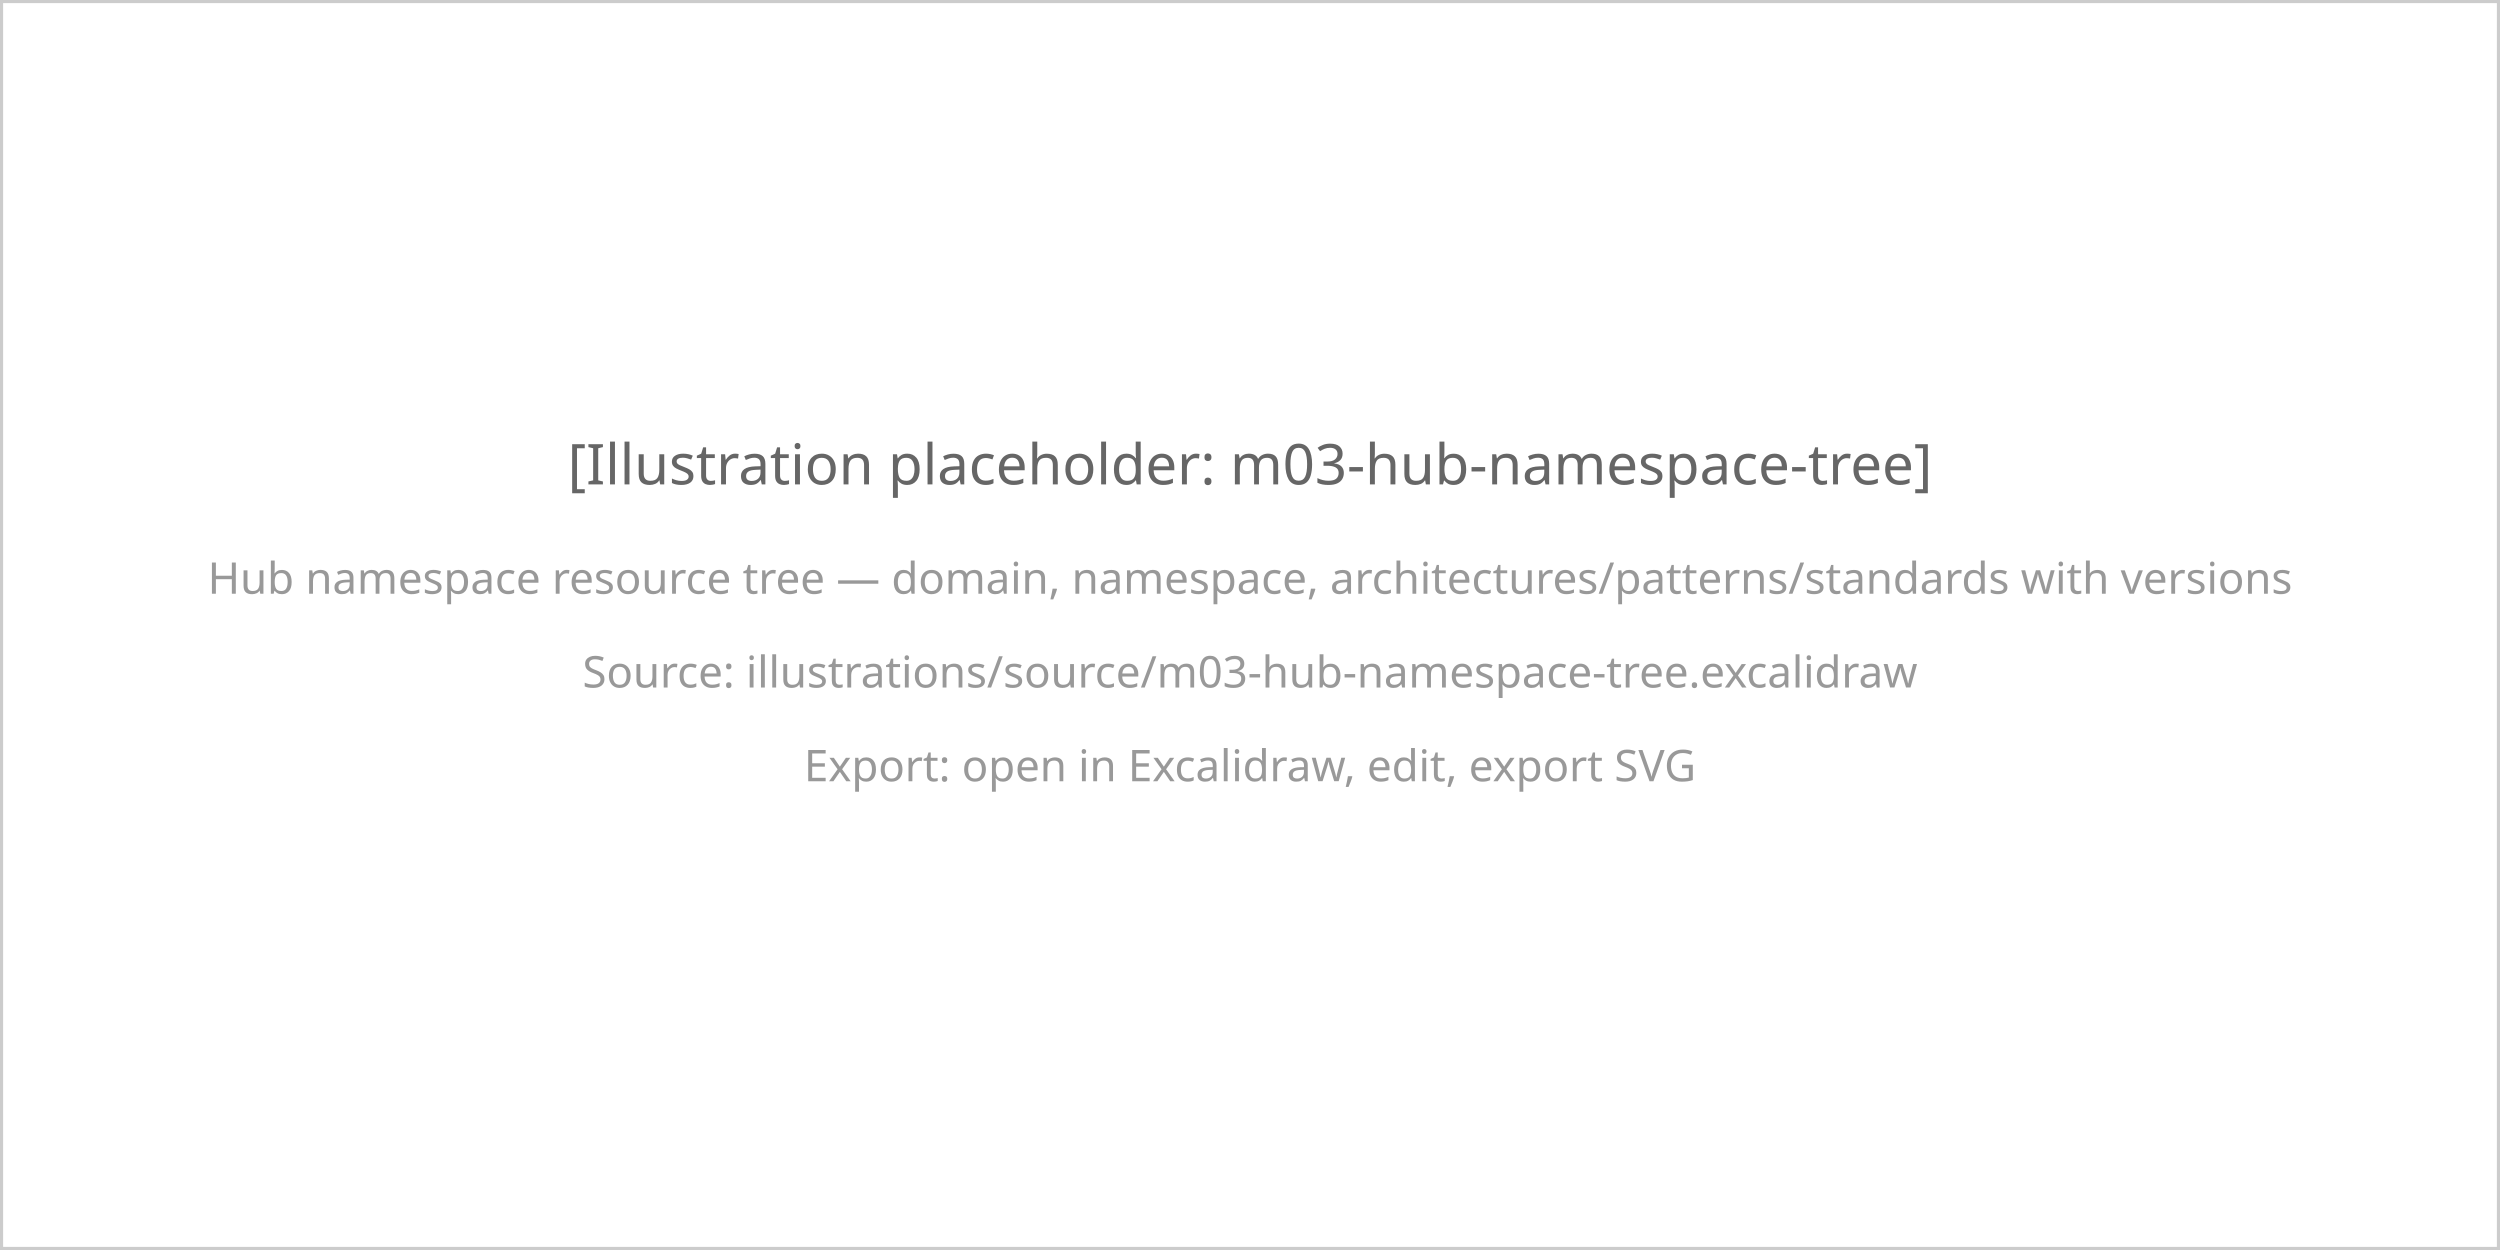
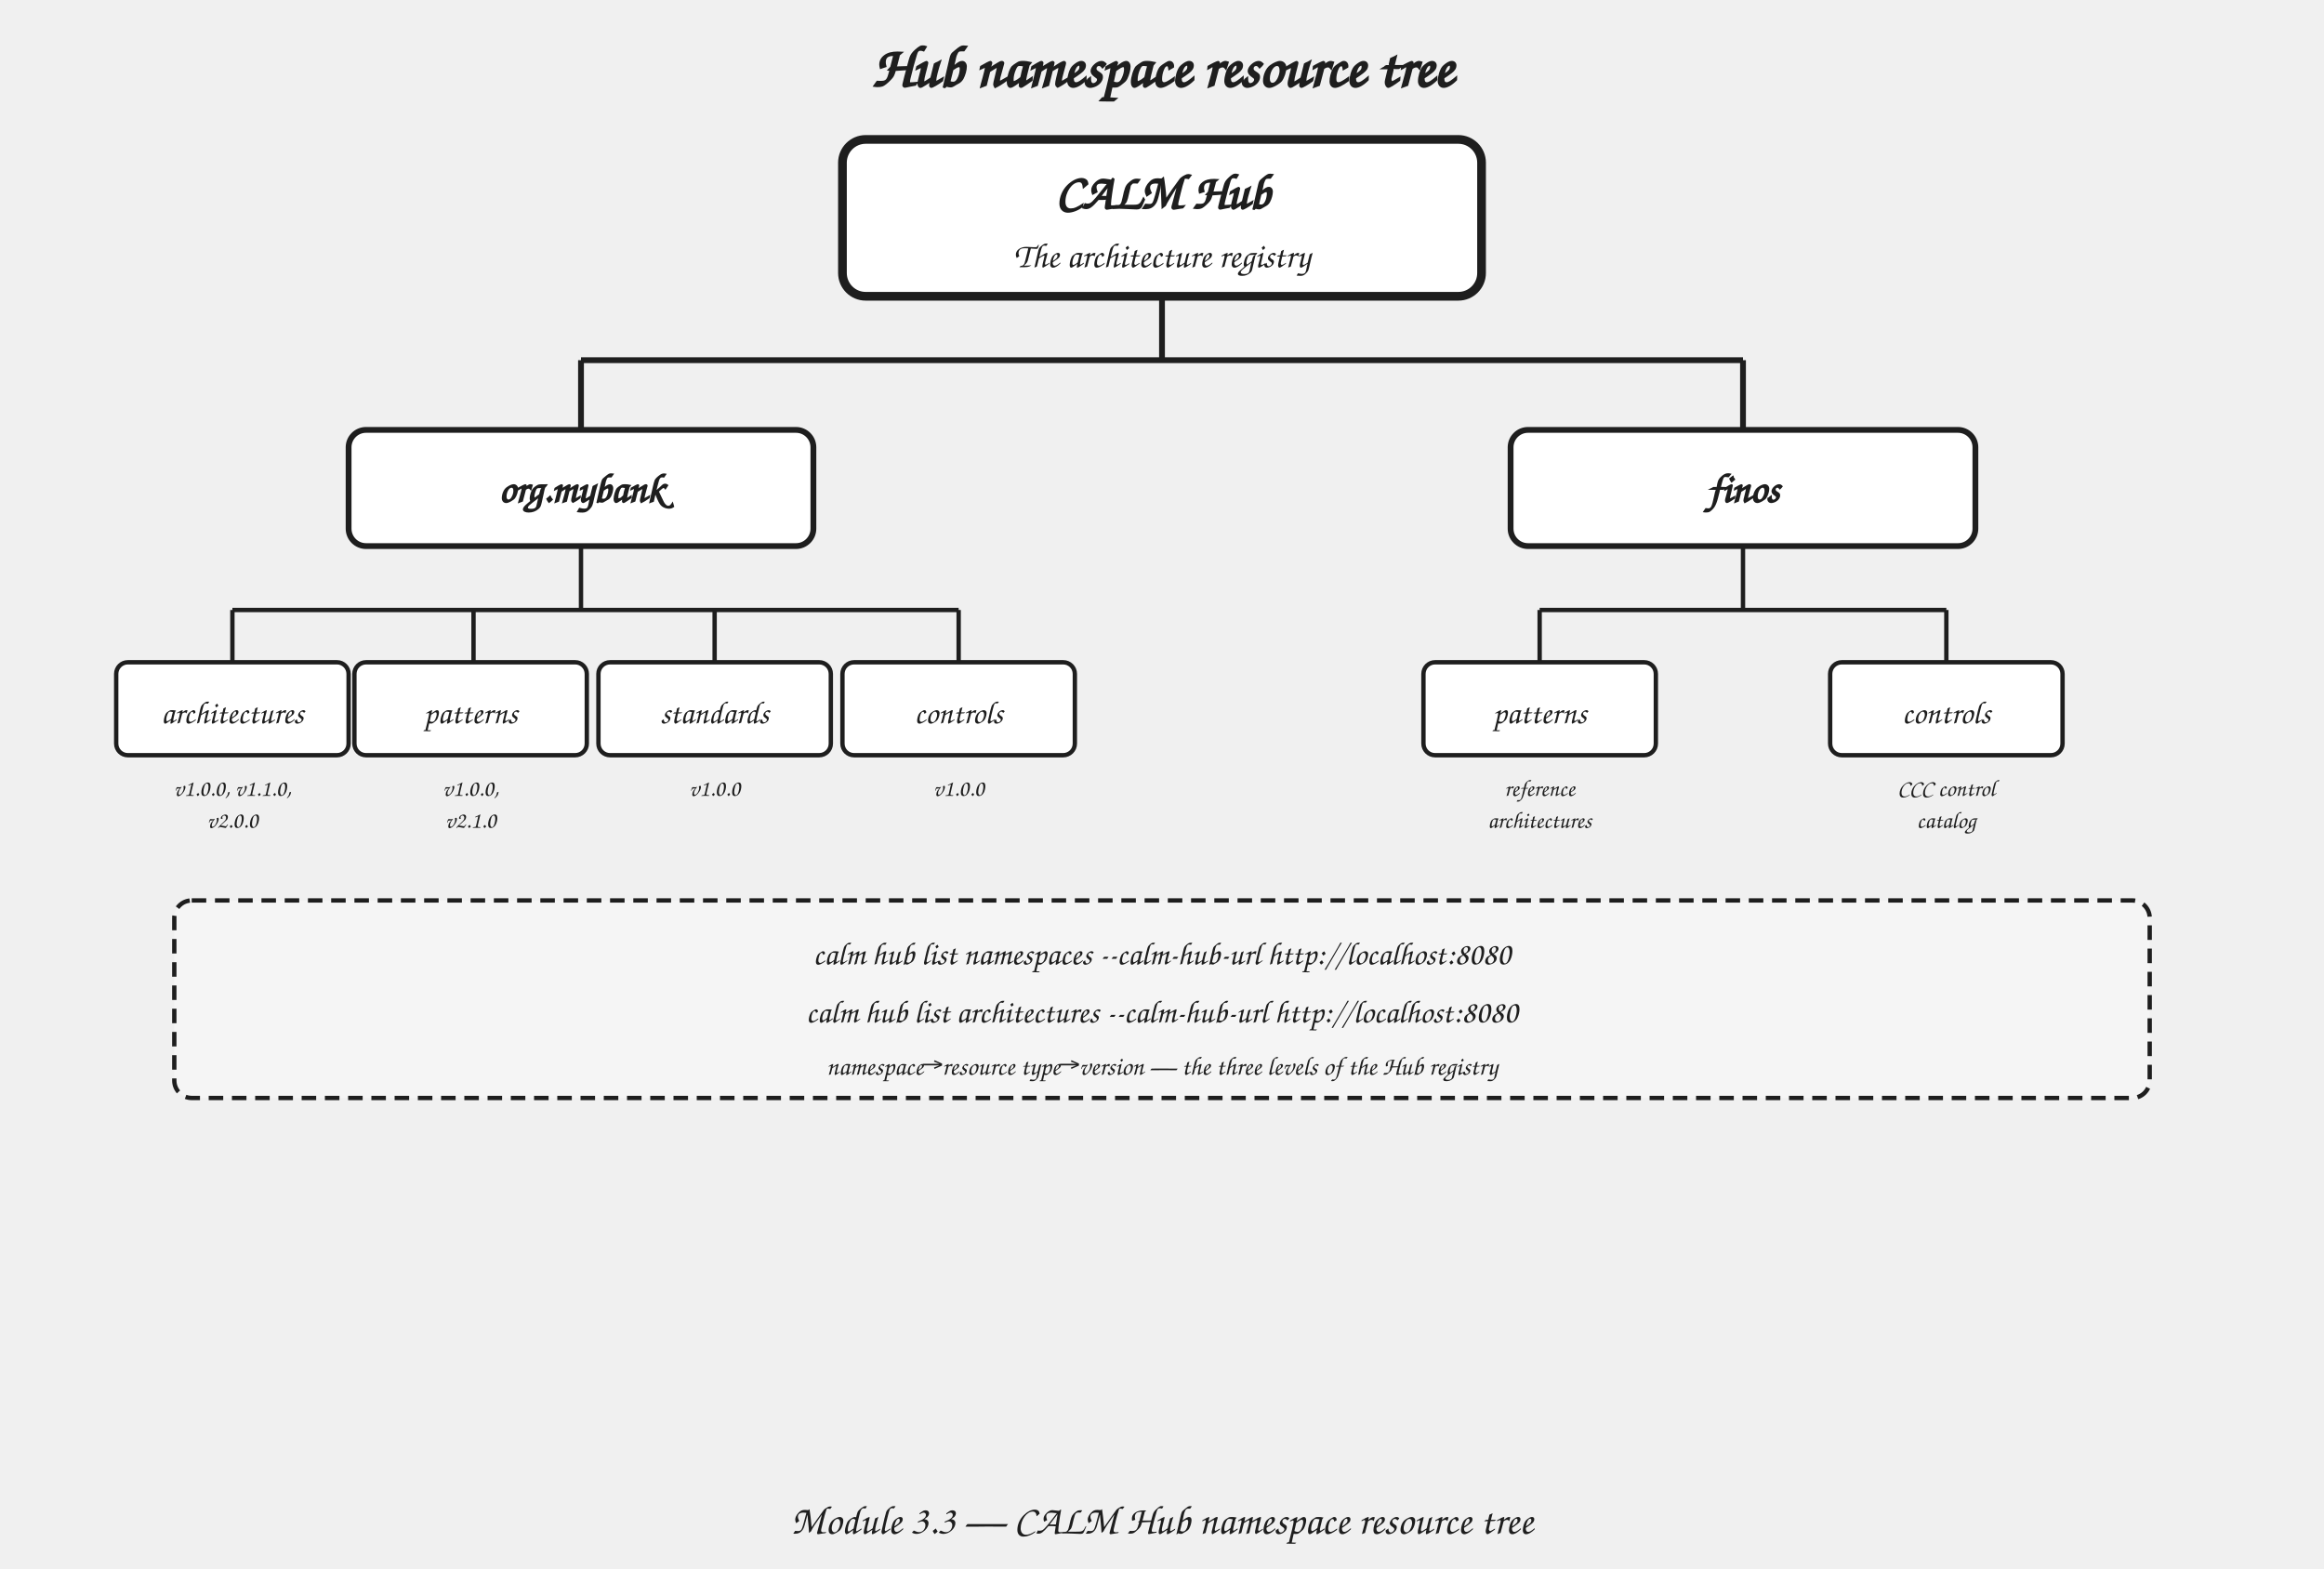
- <svg xmlns="http://www.w3.org/2000/svg" width="800" height="400" viewBox="0 0 800 400">
-   <rect width="800" height="400" fill="white" stroke="#cccccc" stroke-width="2" />
-   <text x="400" y="155" text-anchor="middle" font-family="sans-serif" font-size="18" fill="#666666">
-     [Illustration placeholder: m03-hub-namespace-tree]
-   </text>
-   <text x="400" y="190" text-anchor="middle" font-family="sans-serif" font-size="14" fill="#999999">
-     Hub namespace resource tree — domain, namespace, architectures/patterns/standards with versions
-   </text>
-   <text x="400" y="220" text-anchor="middle" font-family="sans-serif" font-size="14" fill="#999999">
-     Source: illustrations/source/m03-hub-namespace-tree.excalidraw
-   </text>
-   <text x="400" y="250" text-anchor="middle" font-family="sans-serif" font-size="14" fill="#999999">
-     Export: open in Excalidraw, edit, export SVG
-   </text>
+ <svg xmlns="http://www.w3.org/2000/svg" viewBox="0 0 800 540" width="800" height="540" style="background:#ffffff">
+   <defs>
+     <marker id="arr" markerWidth="10" markerHeight="7" refX="9" refY="3.5" orient="auto">
+       <polygon points="0 0, 10 3.5, 0 7" fill="#1e1e1e" />
+     </marker>
+   </defs>
+   <style>text { font-family: Virgil, 'Segoe UI Emoji', cursive; fill: #1e1e1e; }</style>
+   <text x="400" y="30" font-size="20" text-anchor="middle" font-weight="bold">Hub namespace resource tree</text>
+   <rect x="290" y="48" width="220" height="54" rx="8" ry="8" fill="#ffffff" stroke="#1e1e1e" stroke-width="3" />
+   <text x="400" y="72" font-size="17" text-anchor="middle" font-weight="bold">CALM Hub</text>
+   <text x="400" y="92" font-size="12" text-anchor="middle" fill="#555">The architecture registry</text>
+   <line x1="400" y1="102" x2="400" y2="124" stroke="#1e1e1e" stroke-width="2" />
+   <line x1="200" y1="124" x2="600" y2="124" stroke="#1e1e1e" stroke-width="2" />
+   <line x1="200" y1="124" x2="200" y2="148" stroke="#1e1e1e" stroke-width="2" />
+   <line x1="600" y1="124" x2="600" y2="148" stroke="#1e1e1e" stroke-width="2" />
+   <rect x="120" y="148" width="160" height="40" rx="6" fill="#ffffff" stroke="#1e1e1e" stroke-width="2" />
+   <text x="200" y="173" font-size="14" text-anchor="middle" font-weight="bold">org.mybank</text>
+   <line x1="200" y1="188" x2="200" y2="210" stroke="#1e1e1e" stroke-width="1.5" />
+   <line x1="80" y1="210" x2="330" y2="210" stroke="#1e1e1e" stroke-width="1.5" />
+   <line x1="80" y1="210" x2="80" y2="228" stroke="#1e1e1e" stroke-width="1.5" />
+   <line x1="163" y1="210" x2="163" y2="228" stroke="#1e1e1e" stroke-width="1.5" />
+   <line x1="246" y1="210" x2="246" y2="228" stroke="#1e1e1e" stroke-width="1.5" />
+   <line x1="330" y1="210" x2="330" y2="228" stroke="#1e1e1e" stroke-width="1.5" />
+   <rect x="40" y="228" width="80" height="32" rx="4" fill="#ffffff" stroke="#1e1e1e" stroke-width="1.5" />
+   <text x="80" y="249" font-size="11" text-anchor="middle">architectures</text>
+   <text x="80" y="274" font-size="8" text-anchor="middle" fill="#555">v1.0.0, v1.1.0,</text>
+   <text x="80" y="285" font-size="8" text-anchor="middle" fill="#555">v2.0.0</text>
+   <rect x="122" y="228" width="80" height="32" rx="4" fill="#ffffff" stroke="#1e1e1e" stroke-width="1.5" />
+   <text x="162" y="249" font-size="11" text-anchor="middle">patterns</text>
+   <text x="162" y="274" font-size="8" text-anchor="middle" fill="#555">v1.0.0,</text>
+   <text x="162" y="285" font-size="8" text-anchor="middle" fill="#555">v2.1.0</text>
+   <rect x="206" y="228" width="80" height="32" rx="4" fill="#ffffff" stroke="#1e1e1e" stroke-width="1.5" />
+   <text x="246" y="249" font-size="11" text-anchor="middle">standards</text>
+   <text x="246" y="274" font-size="8" text-anchor="middle" fill="#555">v1.0.0</text>
+   <rect x="290" y="228" width="80" height="32" rx="4" fill="#ffffff" stroke="#1e1e1e" stroke-width="1.5" />
+   <text x="330" y="249" font-size="11" text-anchor="middle">controls</text>
+   <text x="330" y="274" font-size="8" text-anchor="middle" fill="#555">v1.0.0</text>
+   <rect x="520" y="148" width="160" height="40" rx="6" fill="#ffffff" stroke="#1e1e1e" stroke-width="2" />
+   <text x="600" y="173" font-size="14" text-anchor="middle" font-weight="bold">finos</text>
+   <line x1="600" y1="188" x2="600" y2="210" stroke="#1e1e1e" stroke-width="1.5" />
+   <line x1="530" y1="210" x2="670" y2="210" stroke="#1e1e1e" stroke-width="1.5" />
+   <line x1="530" y1="210" x2="530" y2="228" stroke="#1e1e1e" stroke-width="1.5" />
+   <line x1="670" y1="210" x2="670" y2="228" stroke="#1e1e1e" stroke-width="1.5" />
+   <rect x="490" y="228" width="80" height="32" rx="4" fill="#ffffff" stroke="#1e1e1e" stroke-width="1.5" />
+   <text x="530" y="249" font-size="11" text-anchor="middle">patterns</text>
+   <text x="530" y="274" font-size="8" text-anchor="middle" fill="#555">reference</text>
+   <text x="530" y="285" font-size="8" text-anchor="middle" fill="#555">architectures</text>
+   <rect x="630" y="228" width="80" height="32" rx="4" fill="#ffffff" stroke="#1e1e1e" stroke-width="1.5" />
+   <text x="670" y="249" font-size="11" text-anchor="middle">controls</text>
+   <text x="670" y="274" font-size="8" text-anchor="middle" fill="#555">CCC control</text>
+   <text x="670" y="285" font-size="8" text-anchor="middle" fill="#555">catalog</text>
+   <rect x="60" y="310" width="680" height="68" rx="6" fill="#f5f5f5" stroke="#1e1e1e" stroke-width="1.5" stroke-dasharray="5,3" />
+   <text x="400" y="332" font-size="11" text-anchor="middle" font-family="monospace, Courier New, monospace">calm hub list namespaces --calm-hub-url http://localhost:8080</text>
+   <text x="400" y="352" font-size="11" text-anchor="middle" font-family="monospace, Courier New, monospace">calm hub list architectures --calm-hub-url http://localhost:8080</text>
+   <text x="400" y="370" font-size="9" text-anchor="middle" fill="#555" font-style="italic">namespace→resource type→version — the three levels of the Hub registry</text>
+   <text x="400" y="528" font-size="14" text-anchor="middle" fill="#757575">Module 3.3 — CALM Hub namespace resource tree</text>
</svg>
